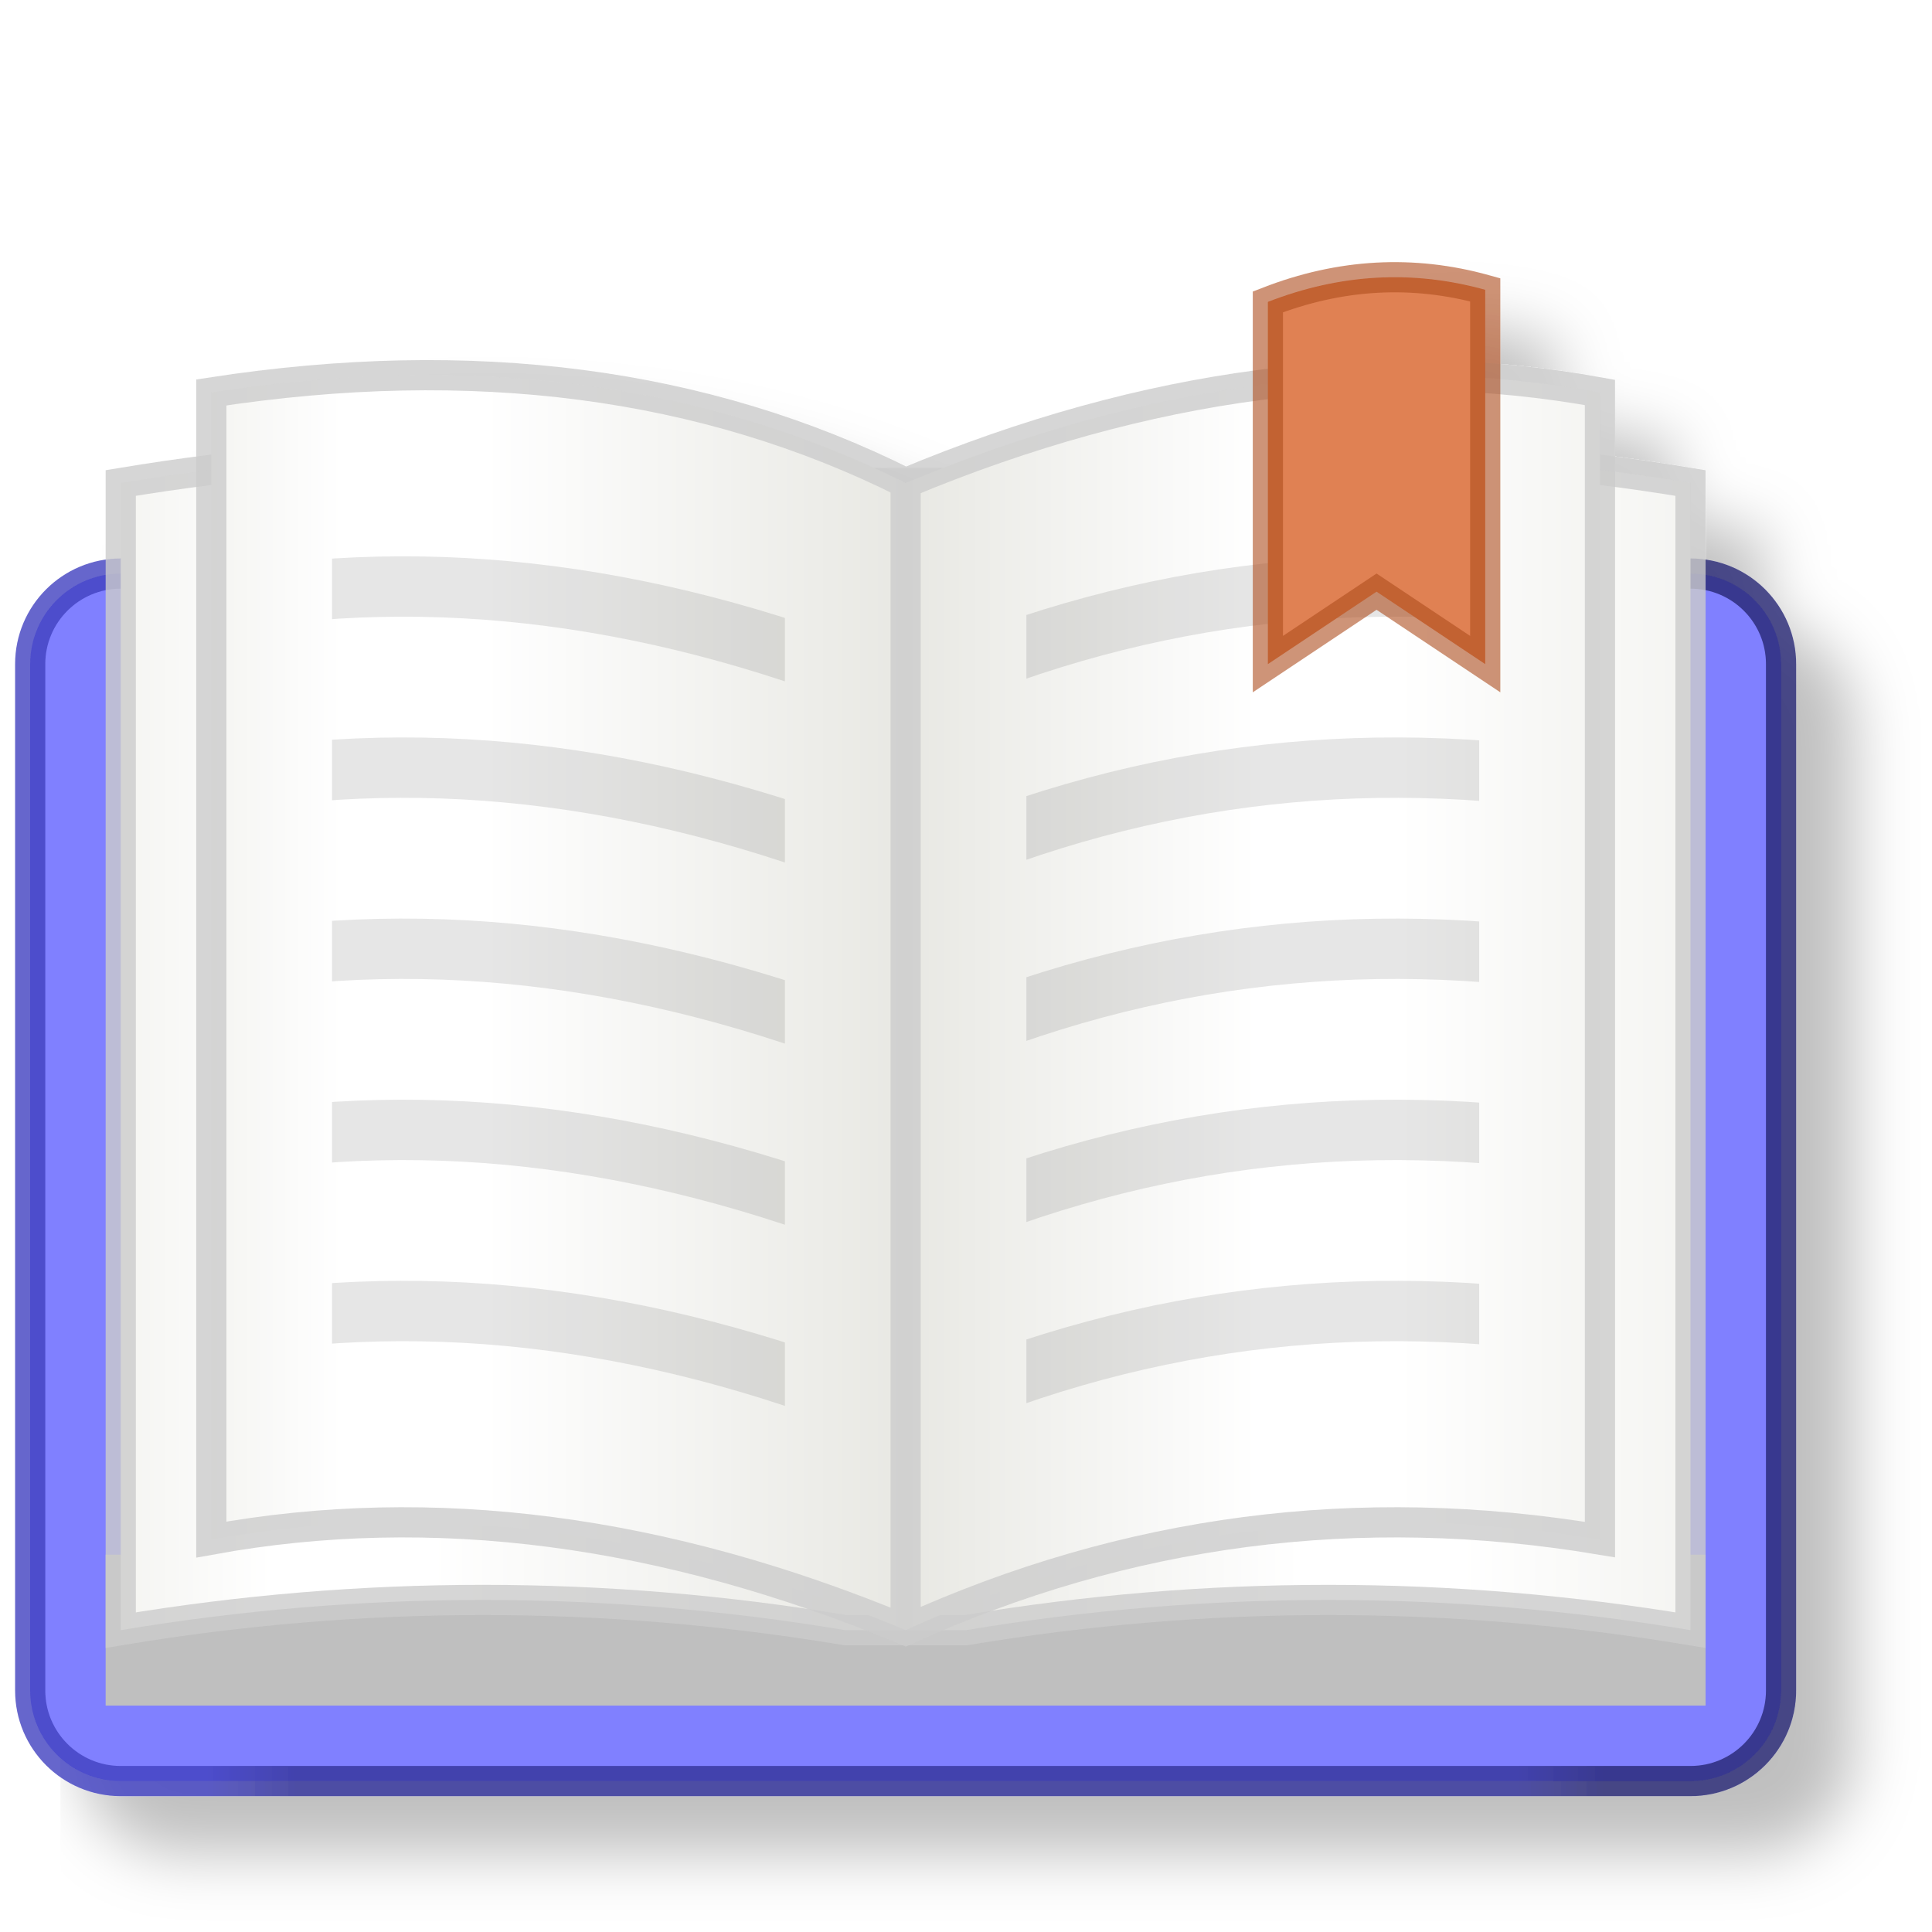
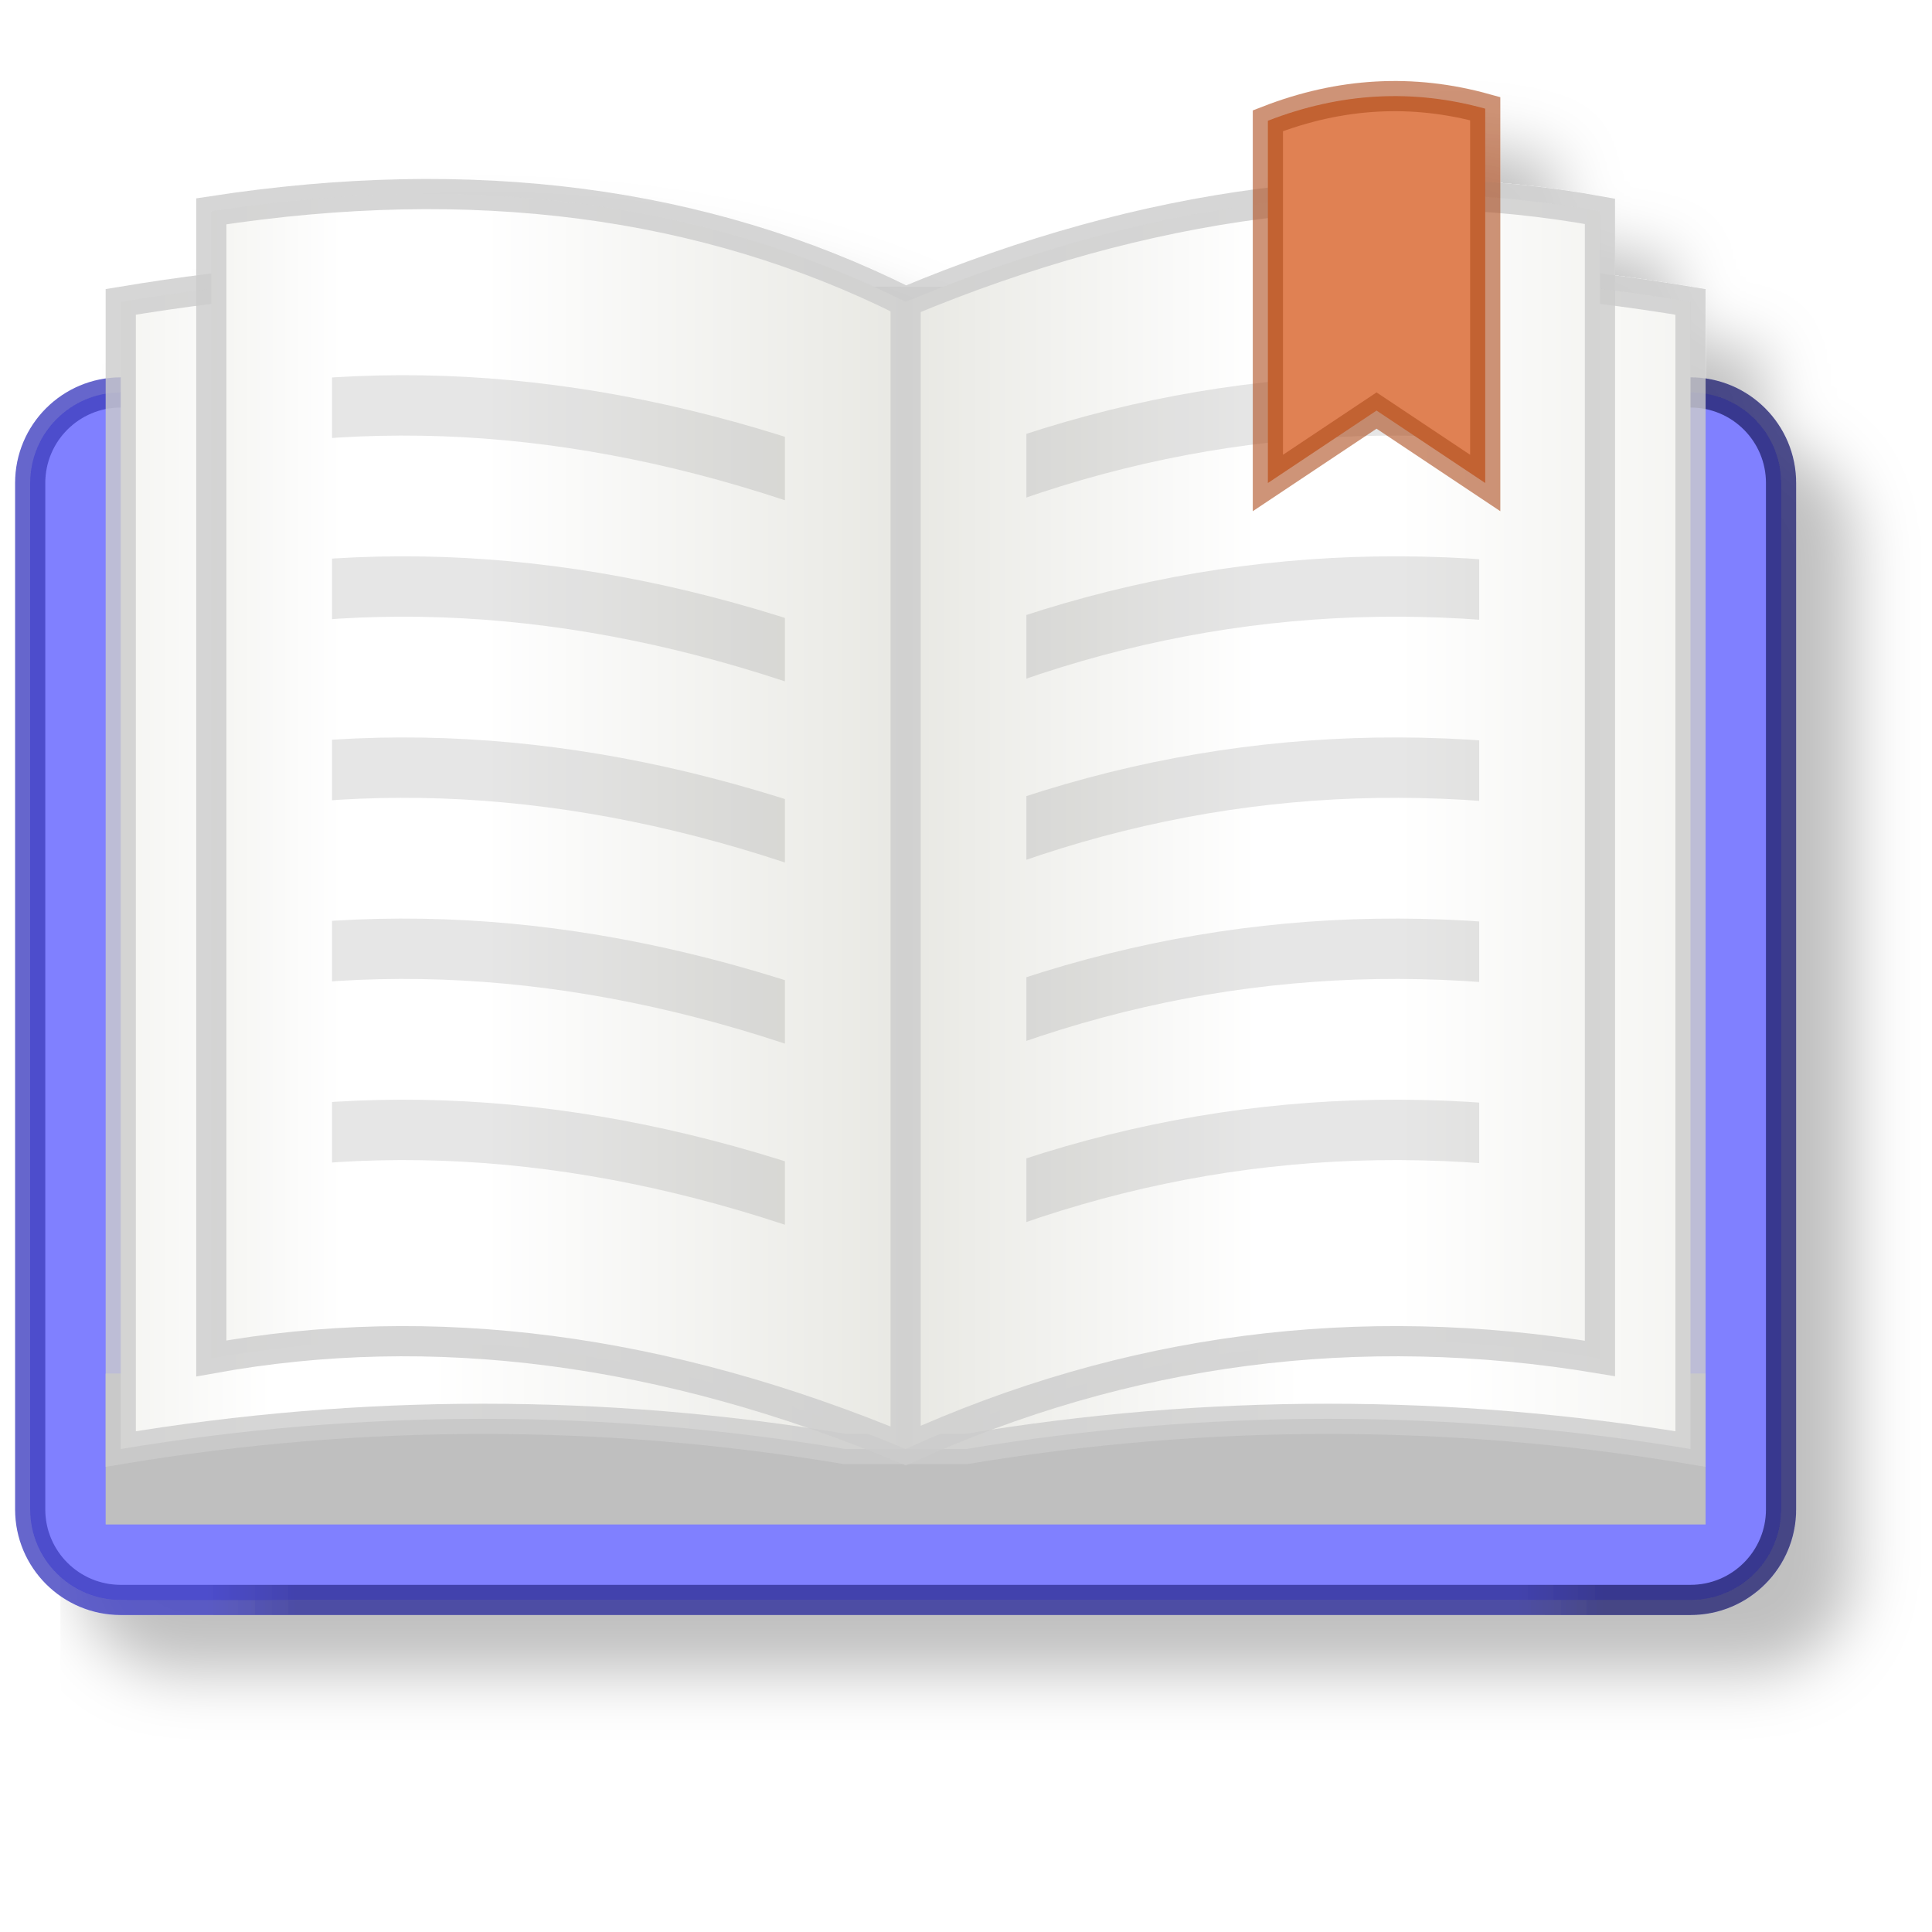
<svg xmlns="http://www.w3.org/2000/svg" width="100" height="100" viewBox="0 0 320 320">
  <style>
g#target { filter: url(#shadow); }
rect#cover { fill: hsl(240, 100%, 75%); stroke: url(#coverShade); stroke-width: 5; stroke-opacity: 0.8; }
rect#pages { fill: hsl(0, 0%, 75%); stroke: hsl(0, 0%, 75%); stroke-width: 5; }
path.page { fill: url(#pageGradient); stroke: hsl(0, 0%, 80%); stroke-width: 5; stroke-opacity: 0.8; }
path#line { fill: none; stroke: black; stroke-width: 10; stroke-opacity:0.1; }
path#bookmark { fill: hsl(20, 70%, 60%); stroke: hsl(20, 70%, 40%); stroke-width: 5; stroke-opacity: 0.6; }
	</style>
  <defs>
    <path id="line" d="M0,0 q55,-10,115,15 q55,-25,115,-15" />
    <linearGradient id="pageGradient" x1="0" x2="1">
      <stop offset="0%" stop-color="hsl(60, 10%, 95%)" />
      <stop offset="10%" stop-color="hsl(60, 10%, 100%)" />
      <stop offset="20%" stop-color="hsl(60, 10%, 100%)" />
      <stop offset="50%" stop-color="hsl(60, 10%, 90%)" />
      <stop offset="75%" stop-color="hsl(60, 10%, 100%)" />
      <stop offset="85%" stop-color="hsl(60, 10%, 100%)" />
      <stop offset="100%" stop-color="hsl(60, 10%, 95%)" />
    </linearGradient>
    <linearGradient id="coverShade" x1="0" x2="1">
      <stop offset="0%" stop-color="hsl(240, 50%, 50%)" />
      <stop offset="10%" stop-color="hsl(240, 50%, 50%)" />
      <stop offset="15%" stop-color="hsl(240, 50%, 40%)" />
      <stop offset="85%" stop-color="hsl(240, 50%, 40%)" />
      <stop offset="90%" stop-color="hsl(240, 50%, 30%)" />
      <stop offset="100%" stop-color="hsl(240, 50%, 30%)" />
    </linearGradient>
    <clipPath id="contentClip">
      <rect x="55" y="0" width="75" height="320" />
      <rect x="170" y="0" width="75" height="320" />
    </clipPath>
    <filter id="shadow" x="-20%" y="-20%" width="150%" height="150%">
      <feDropShadow dx="10" dy="10" stdDeviation="5" flood-opacity="0.25" />
    </filter>
  </defs>
-   <g id="target" transform="translate(0, 90)">
+   <g id="target" transform="translate(0, 60)">
    <rect id="cover" x="5" y="5" width="290" height="200" rx="15" />
    <rect id="pages" x="20" y="170" width="260" height="20" />
    <path class="page" d="M20,-10 v190 q60,-10,120,0 h20 q60,-10,120,0    v-190 q-60,-10,-120,0 h-20 q-60,-10,-120,0 Z" />
    <path class="page" d="M35,-25 v190 q55,-10,115,15 q55,-25,115,-15    v-190 q-55,-10,-115,15 q-50,-25,-115,-15 Z    M150,-10 v190" />
    <g clip-path="url(#contentClip)">
      <use href="#line" x="35" y="10" />
      <use href="#line" x="35" y="40" />
      <use href="#line" x="35" y="70" />
      <use href="#line" x="35" y="100" />
      <use href="#line" x="35" y="130" />
    </g>
    <path id="bookmark" d="M210,-40 v60 l18,-12,18,12 v-62 q-18,-5,-36,2 Z" />
  </g>
</svg>
